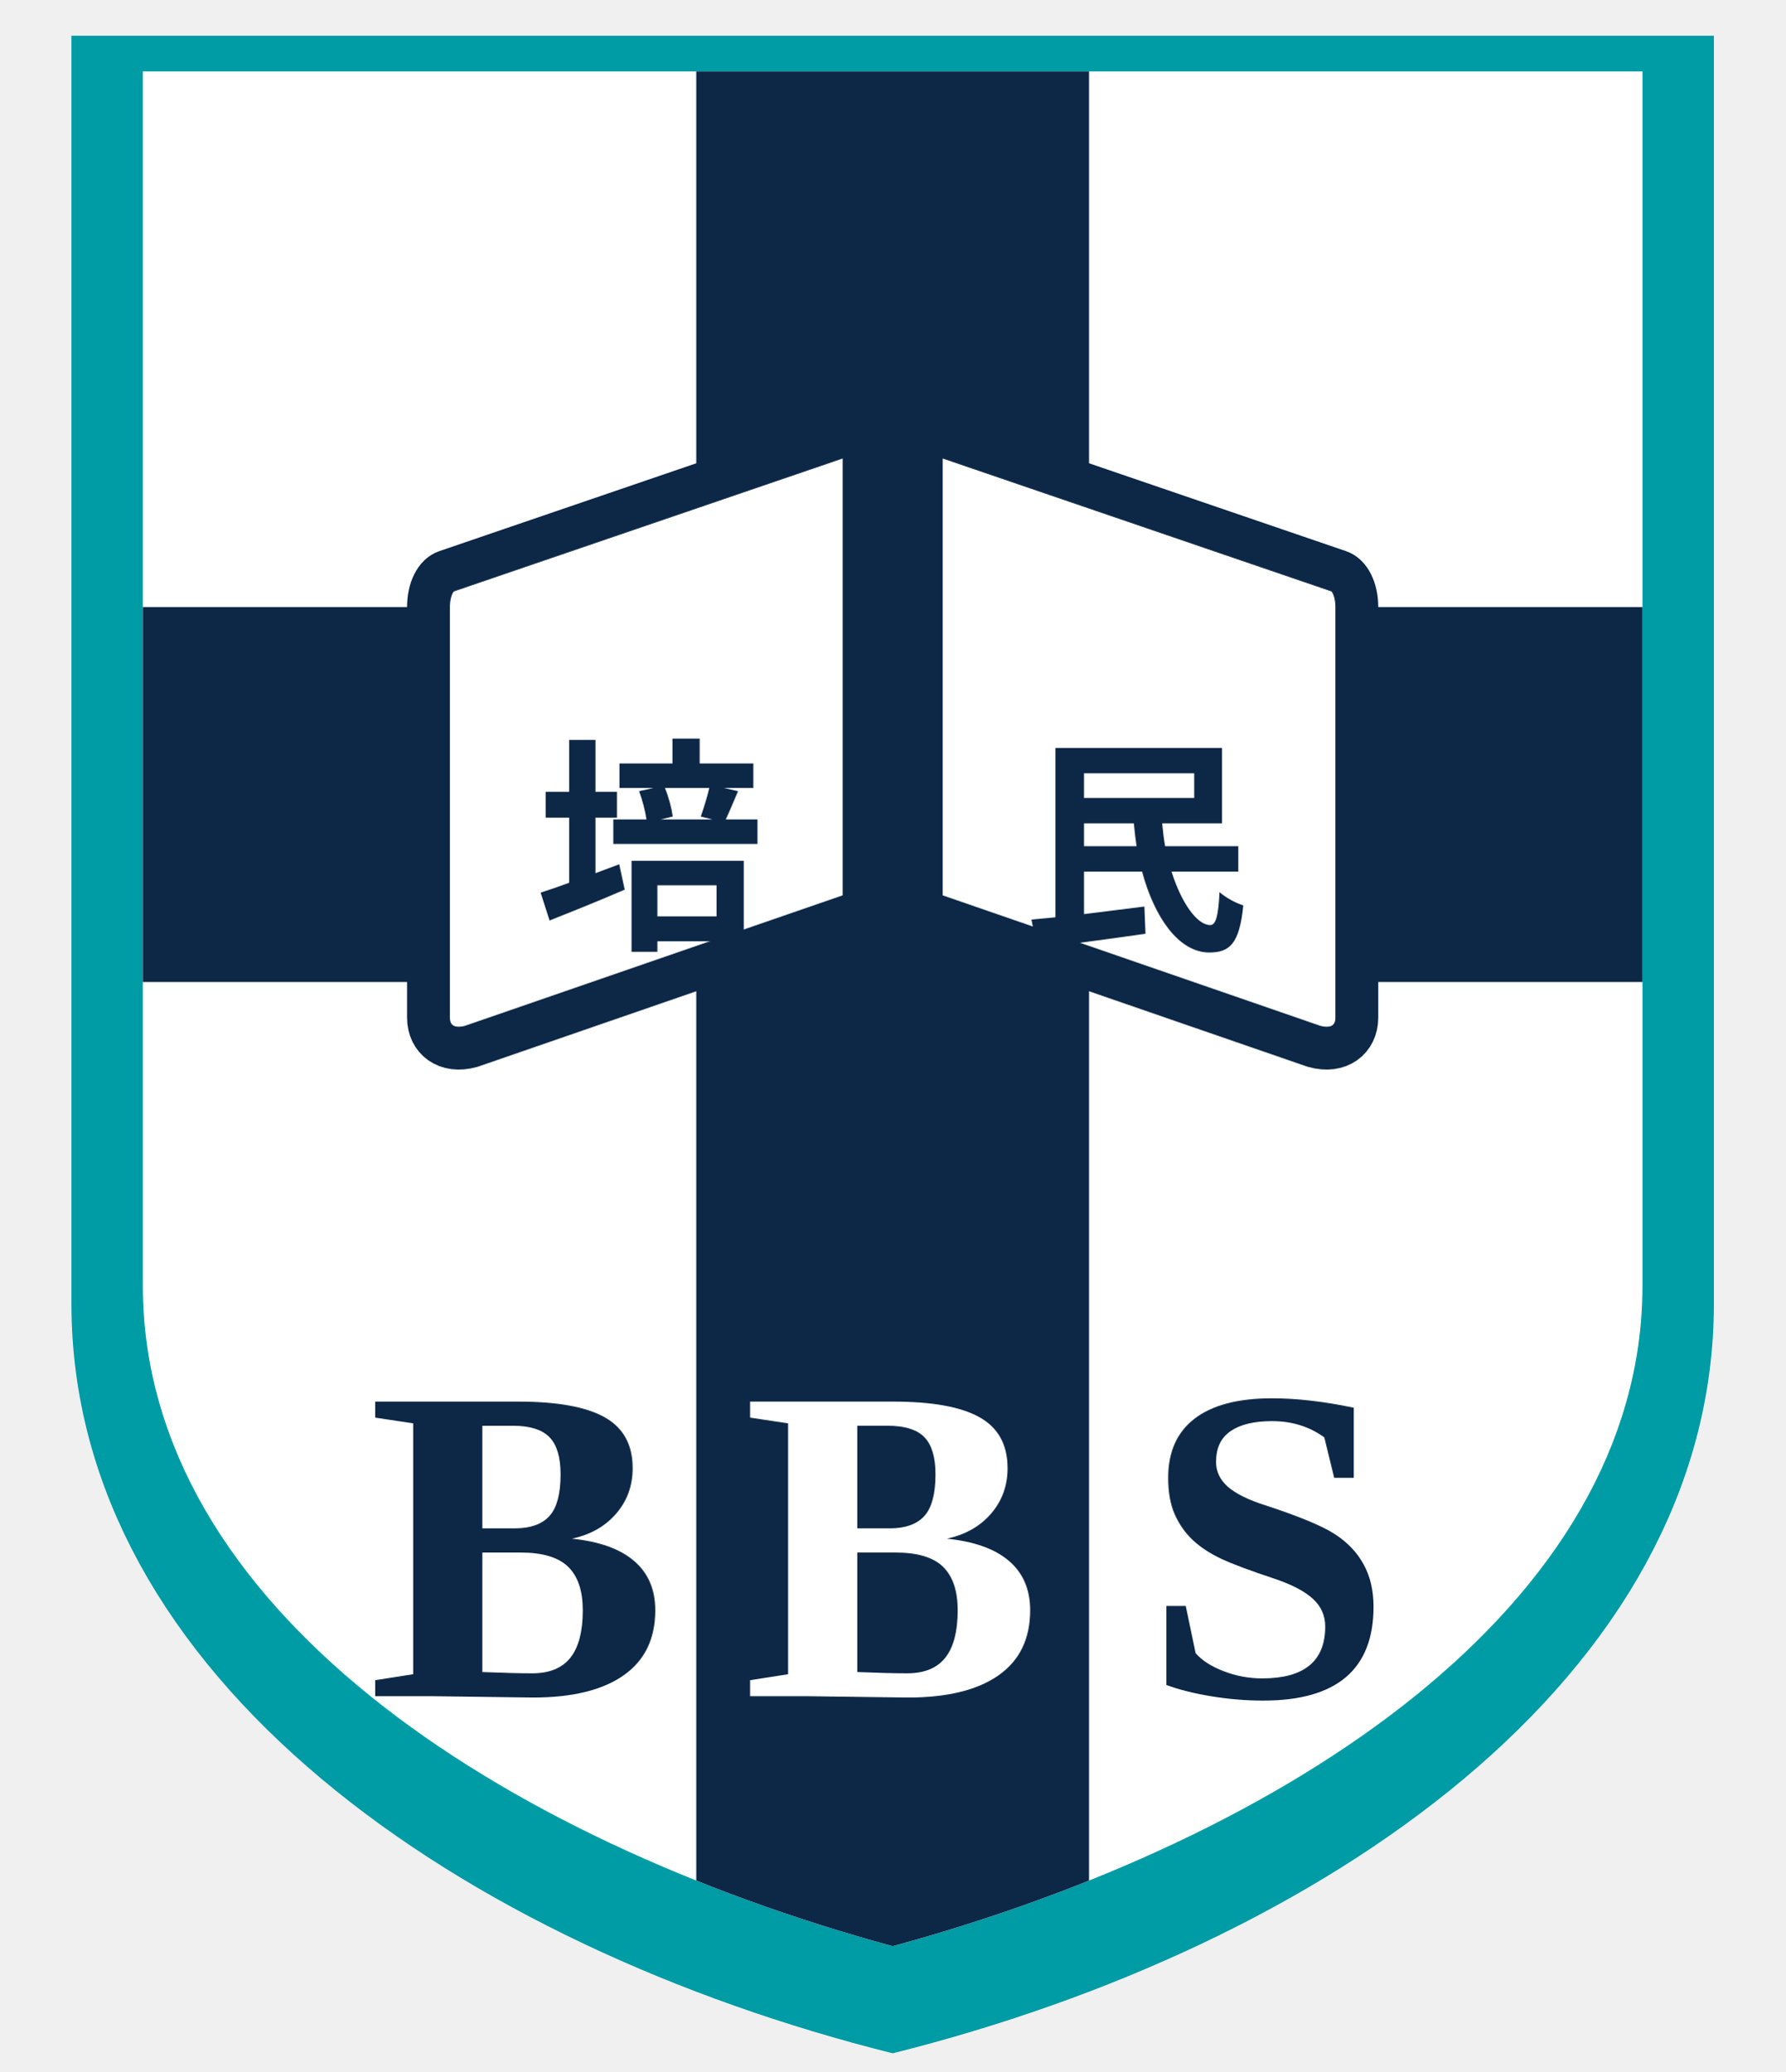
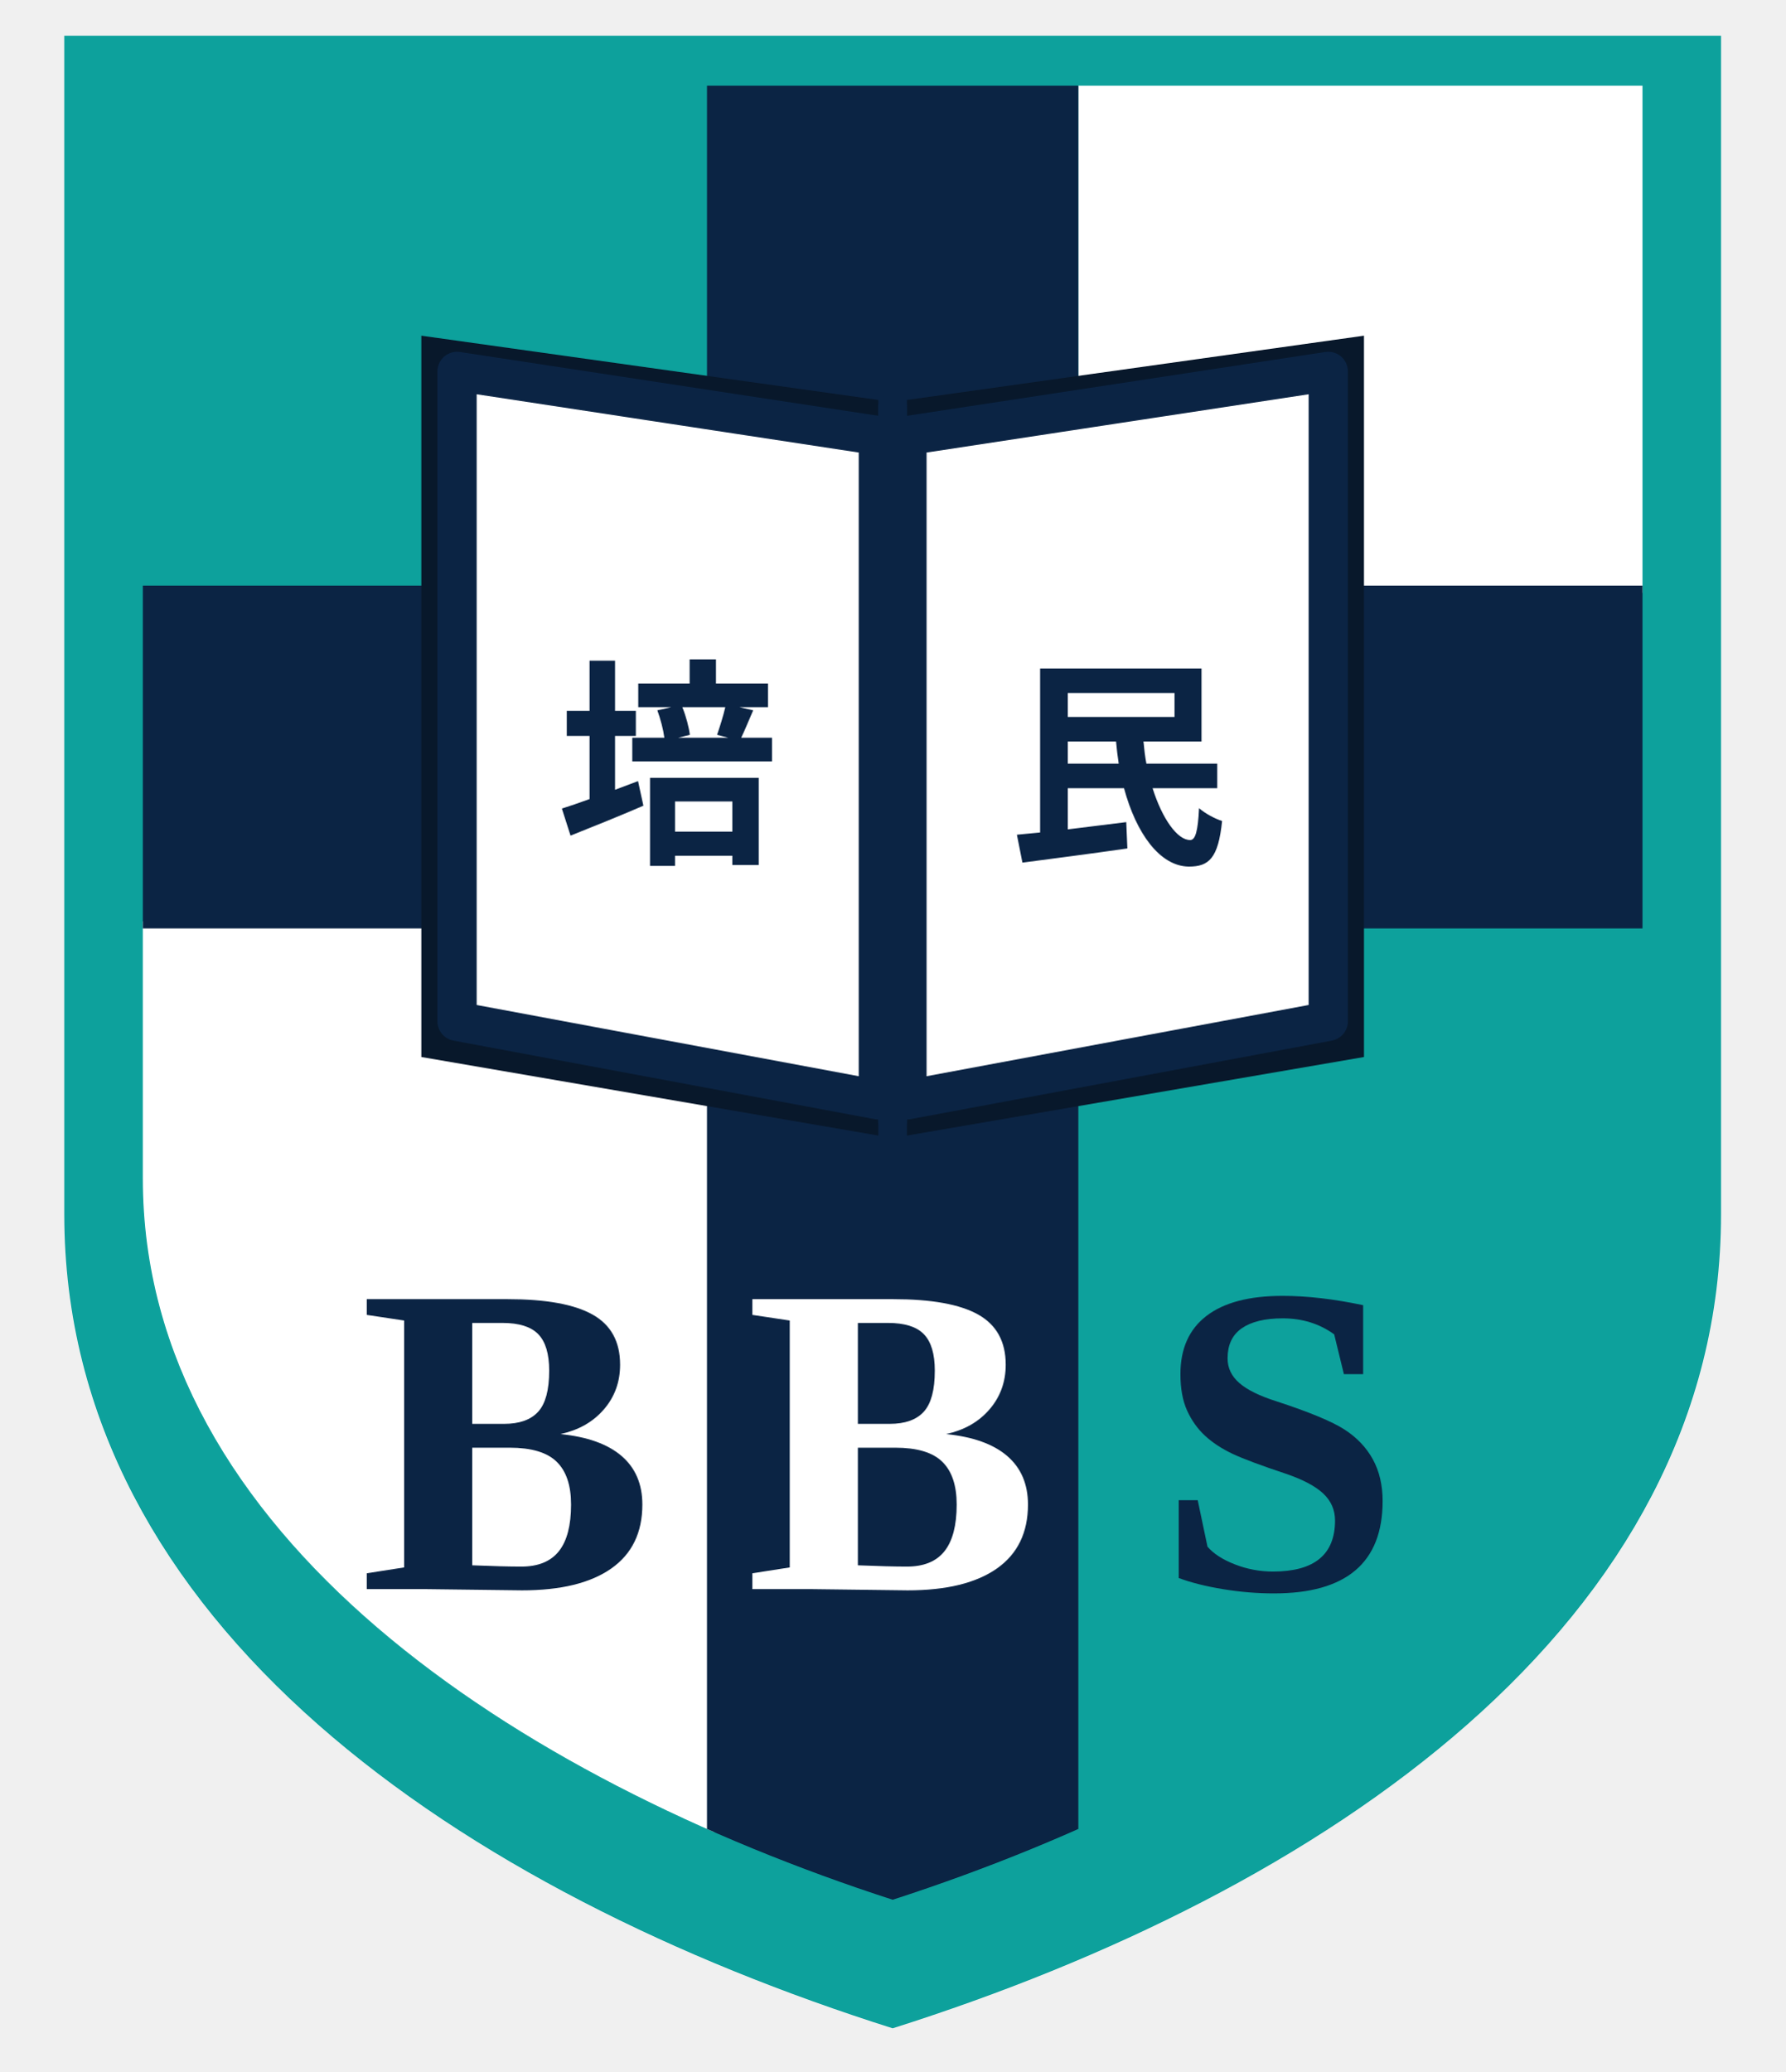
<svg xmlns="http://www.w3.org/2000/svg" viewBox="0 0 500 580" fill="none">
  <defs>
-     <clipPath id="faviconShieldInner">
-       <path d="M 40 20 L 460 20 L 460 360 C 460 450 360 515 250 545 C 140 515 40 450 40 360 Z" />
+     <clipPath id="favInnerShield">
+       <path d="M 40 24 L 460 24 L 460 330 C 460 430 355 498 250 532 C 145 498 40 430 40 330 Z" />
    </clipPath>
  </defs>
-   <path d="M 20 10 L 480 10 L 480 365 C 480 470 370 545 250 575 C 130 545 20 470 20 365 Z" fill="#009ca6" />
-   <g clip-path="url(#faviconShieldInner)">
-     <rect x="0" y="0" width="500" height="580" fill="#ffffff" />
-     <rect x="0" y="170" width="500" height="105" fill="#0d2847" />
-     <path d="M 195 0 L 305 0 L 305 570 L 250 580 L 195 570 Z" fill="#0d2847" />
-     <g transform="translate(250, 245)">
-       <path d="M -8 -125 L -125 -85 C -128 -84 -130 -80 -130 -75 L -130 40 C -130 46 -125 50 -118 48 L -8 10 Z" fill="#ffffff" stroke="#0d2847" stroke-width="12" stroke-linejoin="round" />
-       <path d="M 8 -125 L 125 -85 C 128 -84 130 -80 130 -75 L 130 40 C 130 46 125 50 118 48 L 8 10 Z" fill="#ffffff" stroke="#0d2847" stroke-width="12" stroke-linejoin="round" />
-       <path d="M 0 -125 L 0 18" stroke="#0d2847" stroke-width="8" stroke-linecap="round" />
-       <text x="-68" y="-12" font-family="'Noto Serif SC', 'Songti SC', 'Source Han Serif SC', 'SimSun', serif" font-size="64" font-weight="900" fill="#0d2847" text-anchor="middle" dominant-baseline="central">培</text>
-       <text x="68" y="-12" font-family="'Noto Serif SC', 'Songti SC', 'Source Han Serif SC', 'SimSun', serif" font-size="64" font-weight="900" fill="#0d2847" text-anchor="middle" dominant-baseline="central">民</text>
+   <path d="M 18 10 L 482 10 L 482 340 C 482 455 370 530 250 568 C 130 530 18 455 18 340 Z" fill="#0da19c" />
+   <g clip-path="url(#favInnerShield)">
+     <rect x="0" y="0" width="500" height="580" fill="#0da19c" />
+     <rect x="302" y="24" width="160" height="142" fill="#ffffff" />
+     <rect x="40" y="258" width="160" height="280" fill="#ffffff" />
+     <rect x="40" y="164" width="420" height="96" fill="#0b2444" />
+     <path d="M 198 24 L 302 24 L 302 516 L 250 534 L 198 516 Z" fill="#0b2444" />
+     <g id="fav-book">
+       <path d="M 246 112 L 118 94 L 118 296 L 246 318 Z" fill="#08182b" />
+       <path d="M 254 112 L 382 94 L 382 296 L 254 318 Z" fill="#08182b" />
+       <path d="M 246 122 L 128 104 L 128 286 L 246 308 Z" fill="#ffffff" stroke="#0b2444" stroke-width="11" stroke-linejoin="round" />
+       <path d="M 254 122 L 372 104 L 372 286 L 254 308 Z" fill="#ffffff" stroke="#0b2444" stroke-width="11" stroke-linejoin="round" />
+       <line x1="250" y1="114" x2="250" y2="314" stroke="#0b2444" stroke-width="8" stroke-linecap="round" />
+       <text x="187" y="210" font-family="'Noto Serif SC', serif" font-size="62" font-weight="900" fill="#0b2444" text-anchor="middle" dominant-baseline="central">培</text>
+       <text x="313" y="210" font-family="'Noto Serif SC', serif" font-size="62" font-weight="900" fill="#0b2444" text-anchor="middle" dominant-baseline="central">民</text>
    </g>
-     <text x="145" y="475" font-family="'Times New Roman', 'Georgia', 'Playfair Display', serif" font-size="126" font-weight="900" fill="#0d2847" text-anchor="middle">B</text>
-     <text x="250" y="475" font-family="'Times New Roman', 'Georgia', 'Playfair Display', serif" font-size="126" font-weight="900" fill="#ffffff" text-anchor="middle">B</text>
-     <text x="355" y="475" font-family="'Times New Roman', 'Georgia', 'Playfair Display', serif" font-size="126" font-weight="900" fill="#0d2847" text-anchor="middle">S</text>
+     <text x="142" y="445" font-family="'Times New Roman', serif" font-size="124" font-weight="900" fill="#0b2444" text-anchor="middle">B</text>
+     <text x="250" y="445" font-family="'Times New Roman', serif" font-size="124" font-weight="900" fill="#ffffff" text-anchor="middle">B</text>
+     <text x="358" y="445" font-family="'Times New Roman', serif" font-size="124" font-weight="900" fill="#0b2444" text-anchor="middle">S</text>
  </g>
</svg>
